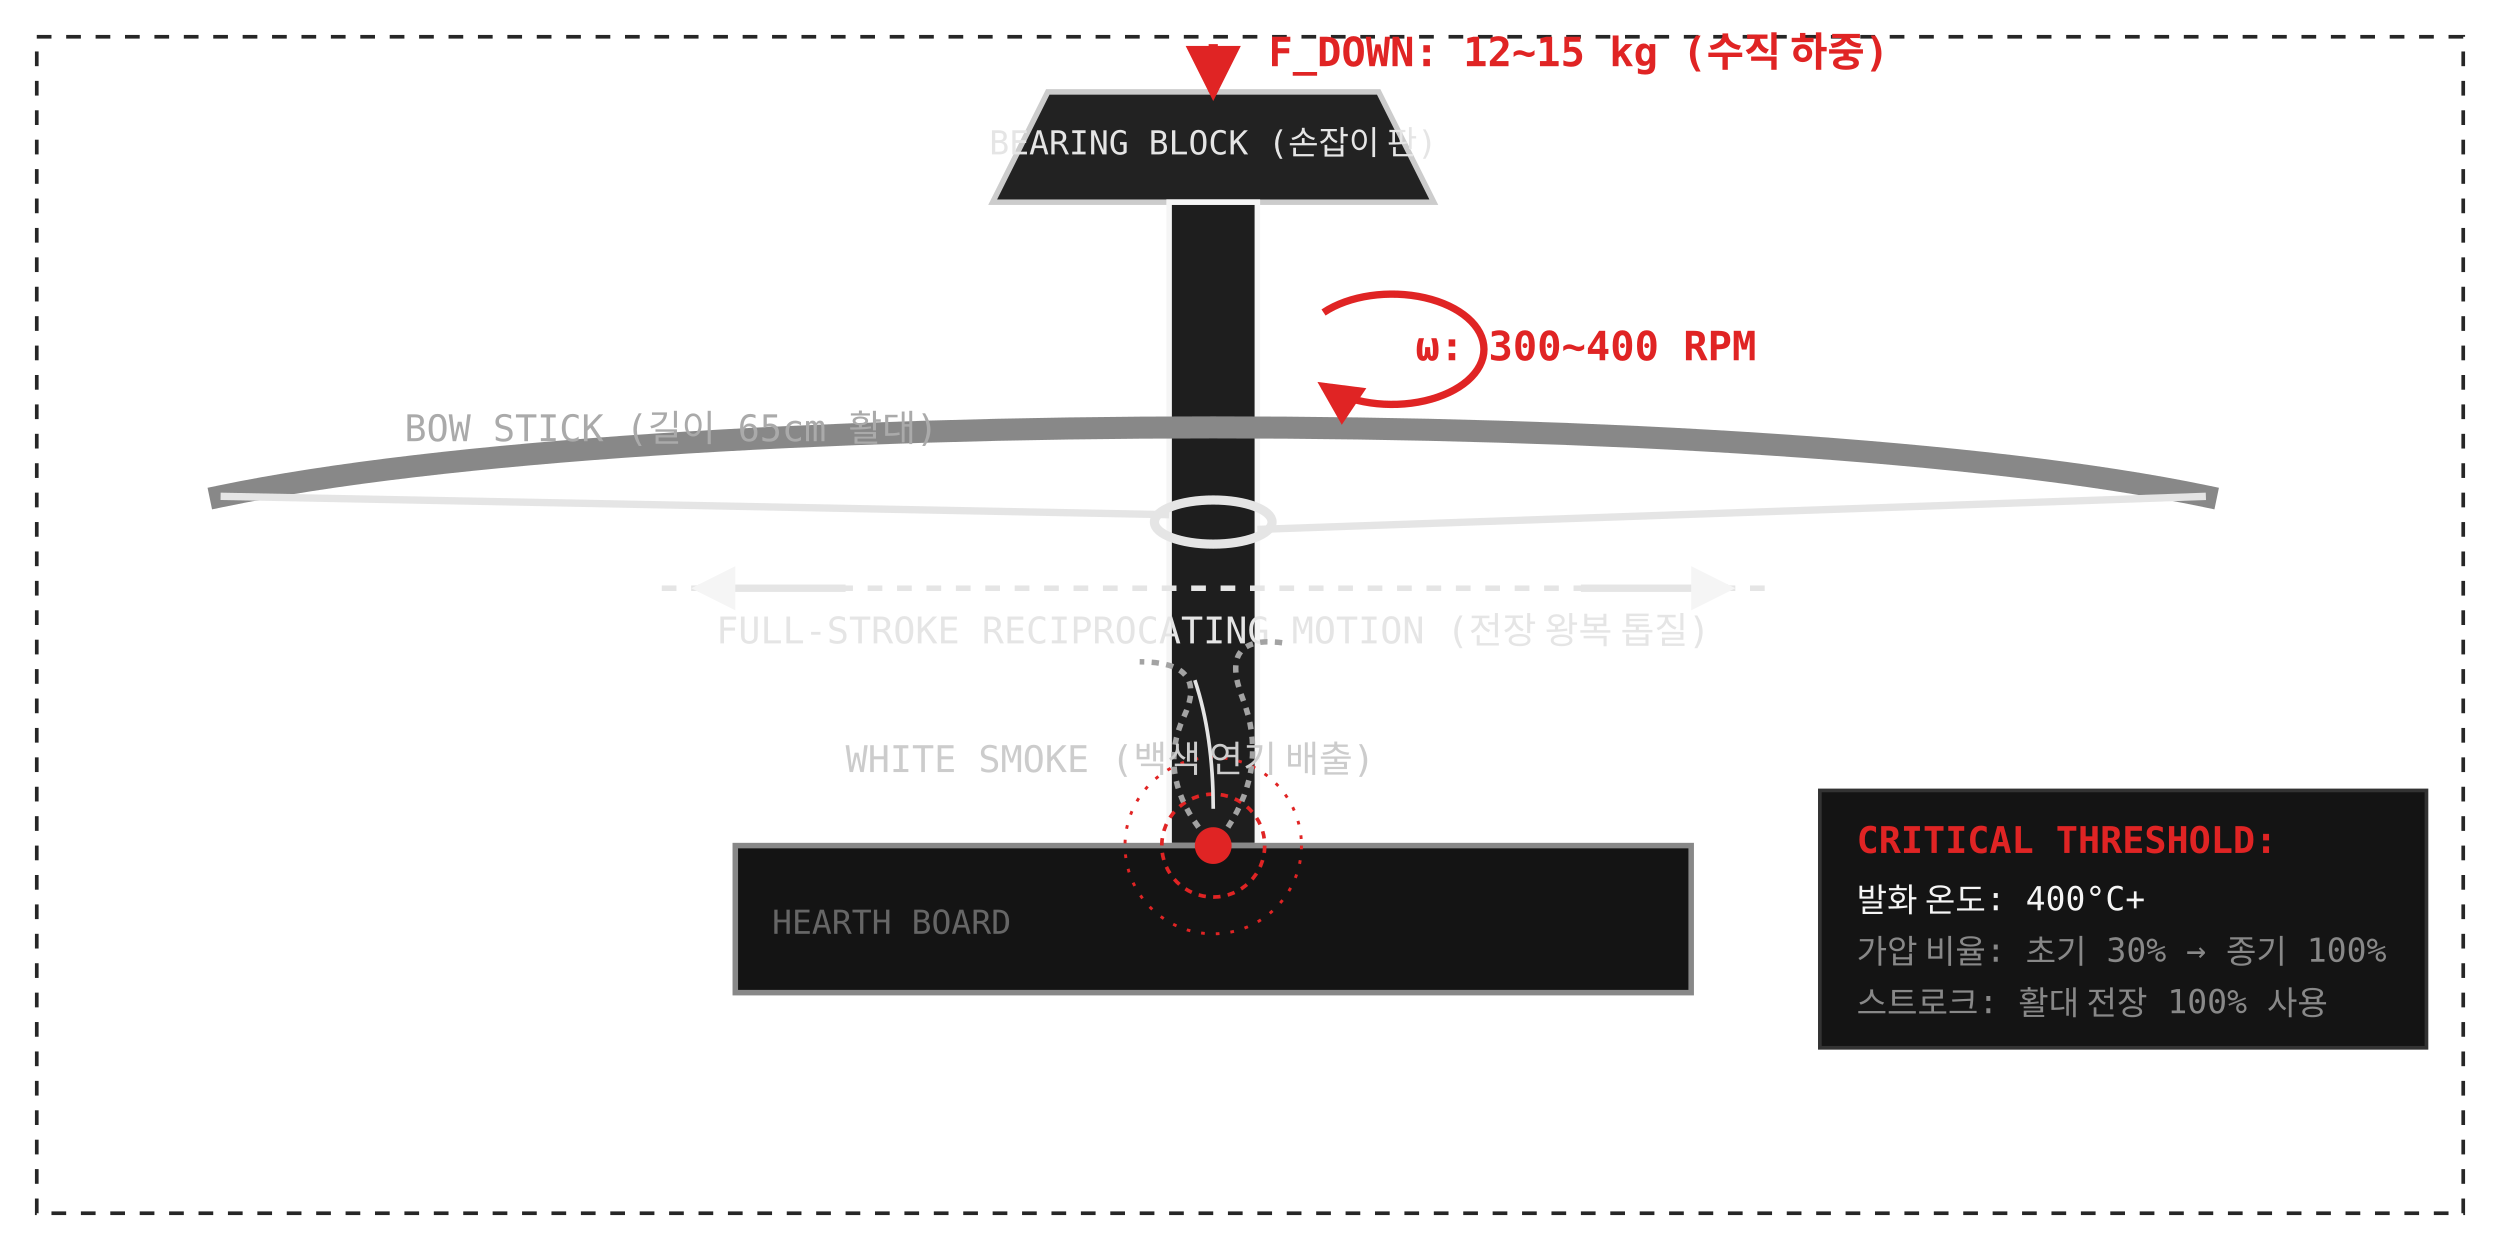
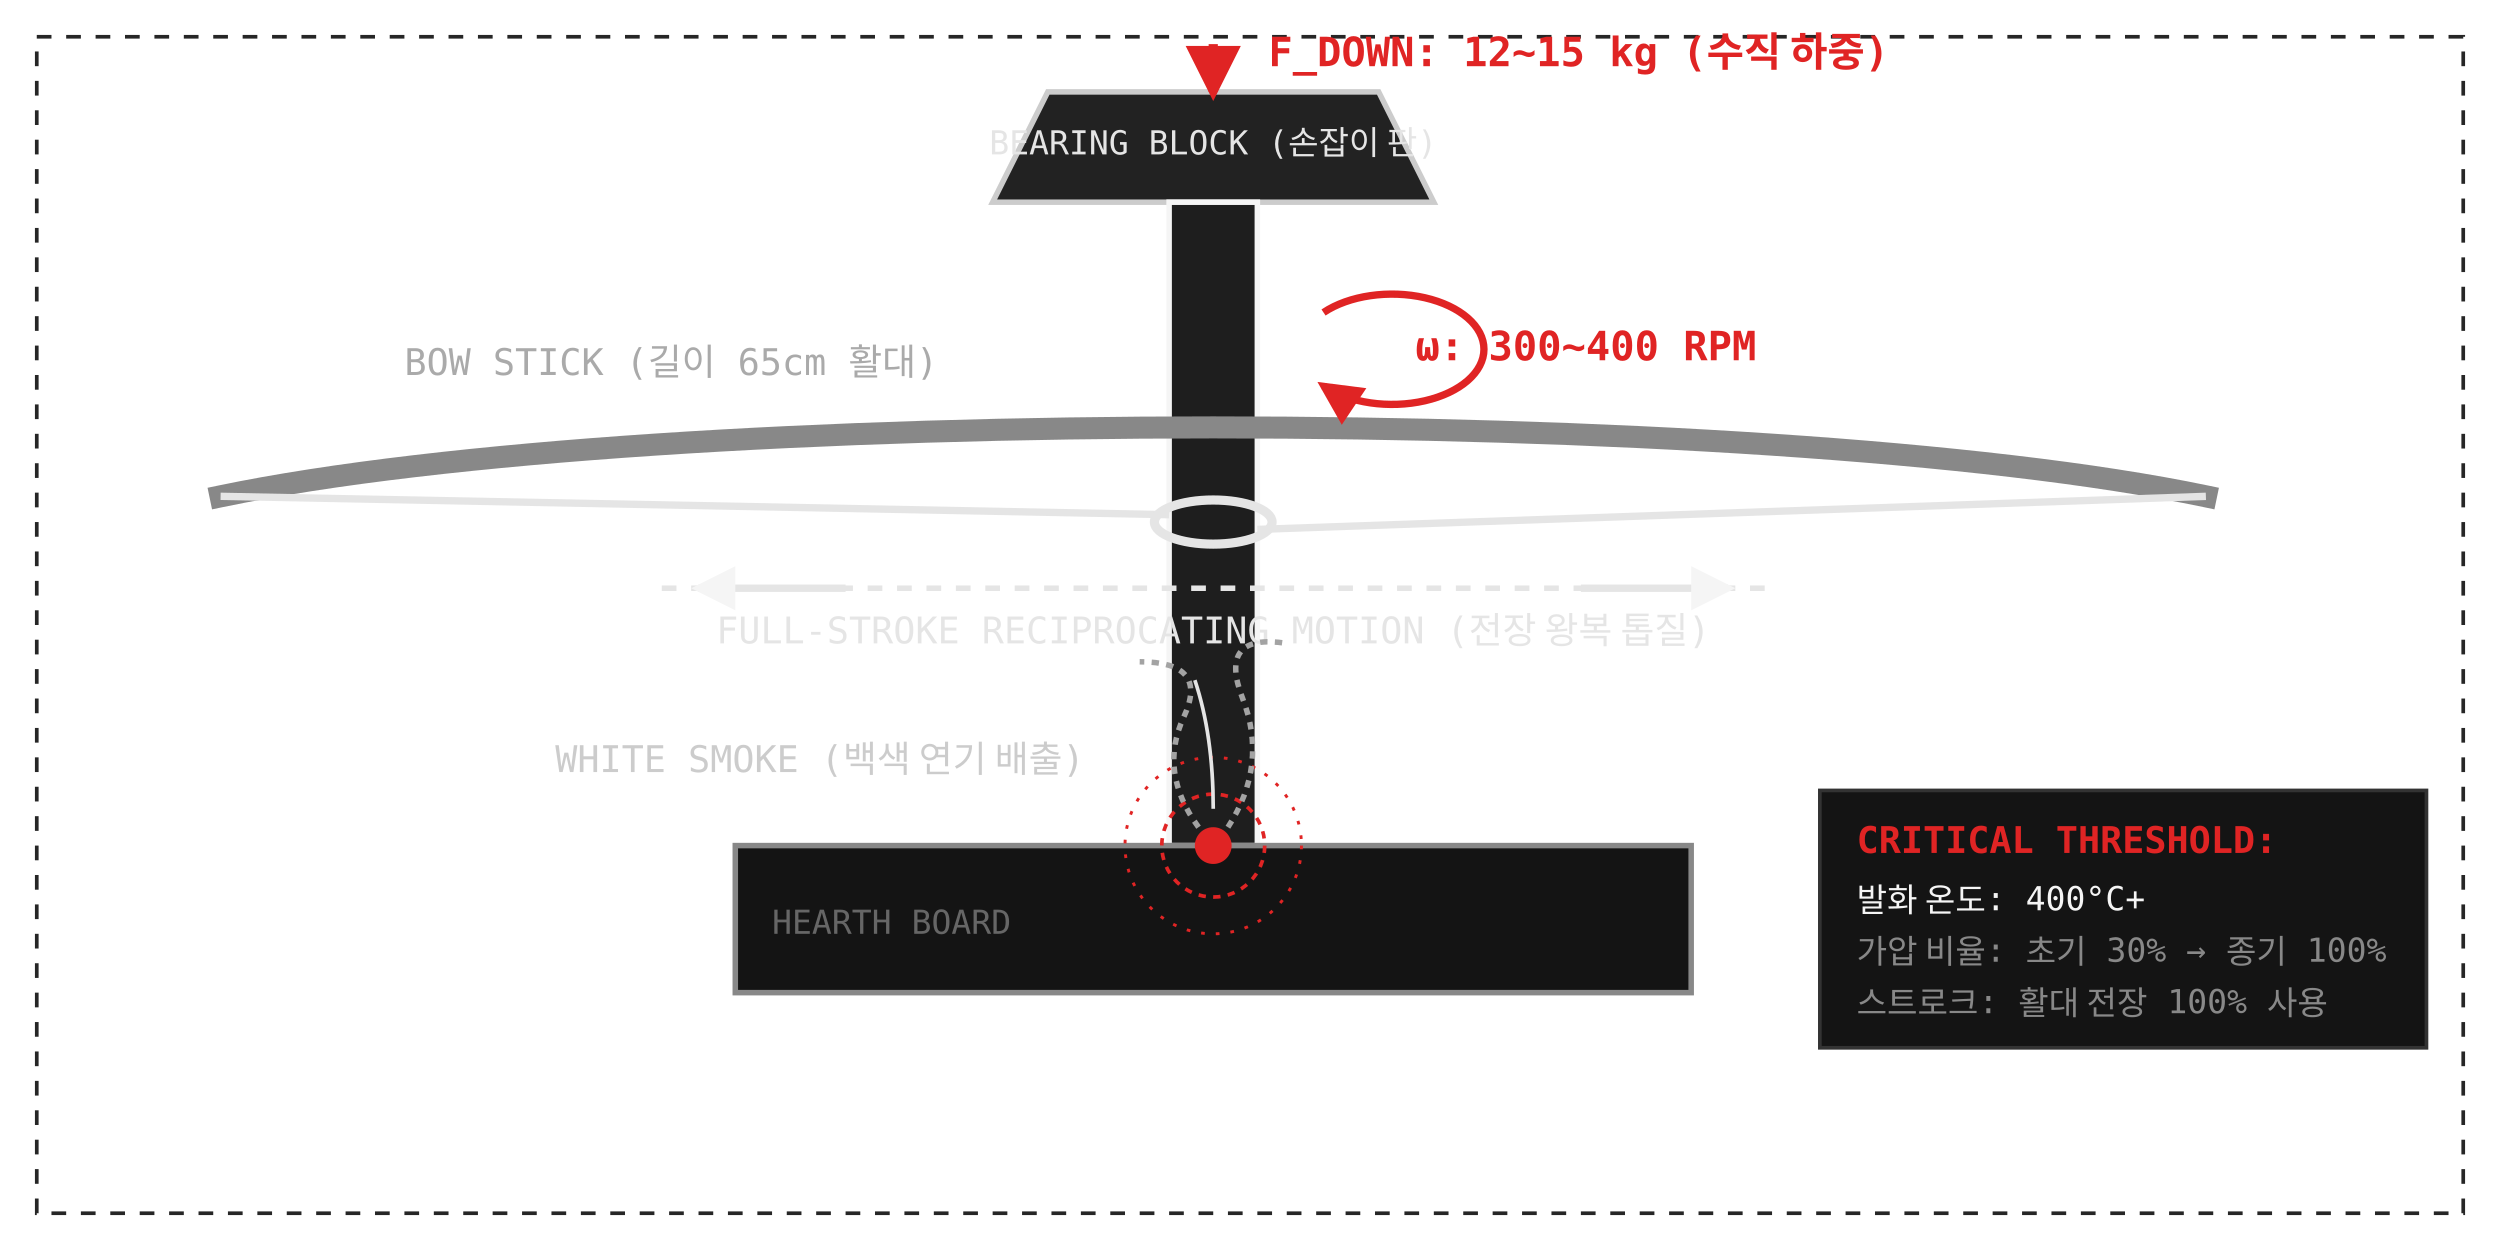
<svg xmlns="http://www.w3.org/2000/svg" viewBox="0 0 680 340" class="w-full max-w-2xl h-auto">
  <defs>
    <marker id="arrow-white" markerWidth="6" markerHeight="6" refX="5" refY="3" orient="auto">
      <path d="M0,0 L6,3 L0,6 Z" fill="#F5F5F5" />
    </marker>
    <marker id="arrow-red" markerWidth="6" markerHeight="6" refX="5" refY="3" orient="auto">
      <path d="M0,0 L6,3 L0,6 Z" fill="#E02424" />
    </marker>
  </defs>
  <rect x="10" y="10" width="660" height="320" fill="none" stroke="#262626" stroke-width="1" stroke-dasharray="4,4" />
  <path d="M 285 25 L 375 25 L 390 55 L 270 55 Z" fill="#222222" stroke="#CCCCCC" stroke-width="1.5" />
  <text x="330" y="42" fill="#E5E5E5" font-family="'JetBrains Mono', monospace" font-size="9" text-anchor="middle">BEARING BLOCK (손잡이 판)</text>
  <line x1="330" y1="12" x2="330" y2="25" stroke="#E02424" stroke-width="2.5" marker-end="url(#arrow-red)" />
  <text x="345" y="18" fill="#E02424" font-family="'JetBrains Mono', monospace" font-size="11" font-weight="bold">F_DOWN: 12~15 kg (수직 하중)</text>
  <rect x="318" y="55" width="24" height="175" fill="#1e1e1e" stroke="#F5F5F5" stroke-width="1.5" />
  <path d="M 60 135 C 180 110, 480 110, 600 135" fill="none" stroke="#888888" stroke-width="6" stroke-linecap="square" />
-   <text x="110" y="120" fill="#AAAAAA" font-family="'JetBrains Mono', monospace" font-size="10">BOW STICK (길이 65cm 활대)</text>
+   <text x="110" y="102" fill="#AAAAAA" font-family="'JetBrains Mono', monospace" font-size="10">BOW STICK (길이 65cm 활대)</text>
  <path d="M 60 135 L 318 140" fill="none" stroke="#E5E5E5" stroke-width="2" />
  <ellipse cx="330" cy="142" rx="16" ry="6" fill="none" stroke="#E5E5E5" stroke-width="2.5" />
  <path d="M 342 144 L 600 135" fill="none" stroke="#E5E5E5" stroke-width="2" />
  <line x1="180" y1="160" x2="480" y2="160" stroke="#E5E5E5" stroke-width="1.5" stroke-dasharray="4,4" />
  <line x1="230" y1="160" x2="190" y2="160" stroke="#E5E5E5" stroke-width="2" marker-end="url(#arrow-white)" />
  <line x1="430" y1="160" x2="470" y2="160" stroke="#E5E5E5" stroke-width="2" marker-end="url(#arrow-white)" />
  <text x="330" y="175" fill="#E5E5E5" font-family="'JetBrains Mono', monospace" font-size="10" text-anchor="middle">FULL-STROKE RECIPROCATING MOTION (전장 왕복 톱질)</text>
  <path d="M 360 85 A 25 15 0 1 1 360 105" fill="none" stroke="#E02424" stroke-width="2" marker-end="url(#arrow-red)" />
  <text x="385" y="98" fill="#E02424" font-family="'JetBrains Mono', monospace" font-size="11" font-weight="bold">ω: 300~400 RPM</text>
  <rect x="200" y="230" width="260" height="40" fill="#141414" stroke="#888888" stroke-width="1.5" />
  <text x="210" y="254" fill="#666666" font-family="'JetBrains Mono', monospace" font-size="9">HEARTH BOARD</text>
  <circle cx="330" cy="230" r="5" fill="#E02424" />
  <circle cx="330" cy="230" r="14" fill="none" stroke="#E02424" stroke-width="1" stroke-dasharray="2,2" />
  <circle cx="330" cy="230" r="24" fill="none" stroke="#E02424" stroke-width="0.8" stroke-dasharray="1,3" />
  <path d="M 326 225 Q 315 210 322 195 T 310 180" fill="none" stroke="#A3A3A3" stroke-width="1.5" stroke-dasharray="2,2" />
  <path d="M 334 225 Q 345 208 338 190 T 350 175" fill="none" stroke="#A3A3A3" stroke-width="1.5" stroke-dasharray="2,2" />
  <path d="M 330 220 Q 330 200 325 185" fill="none" stroke="#E5E5E5" stroke-width="1" />
-   <text x="230" y="210" fill="#CCCCCC" font-family="'JetBrains Mono', monospace" font-size="10">WHITE SMOKE (백색 연기 배출)</text>
+   <text x="295" y="210" fill="#CCCCCC" font-family="'JetBrains Mono', monospace" font-size="10" text-anchor="end">WHITE SMOKE (백색 연기 배출)</text>
  <rect x="495" y="215" width="165" height="70" fill="#141414" stroke="#333333" stroke-width="1" />
  <text x="505" y="232" fill="#E02424" font-family="'JetBrains Mono', monospace" font-size="10" font-weight="bold">CRITICAL THRESHOLD:</text>
  <text x="505" y="248" fill="#F5F5F5" font-family="'JetBrains Mono', monospace" font-size="9">발화 온도: 400°C+</text>
  <text x="505" y="262" fill="#888888" font-family="'JetBrains Mono', monospace" font-size="9">가압 비율: 초기 30% → 종기 100%</text>
  <text x="505" y="276" fill="#888888" font-family="'JetBrains Mono', monospace" font-size="9">스트로크: 활대 전장 100% 사용</text>
</svg>
